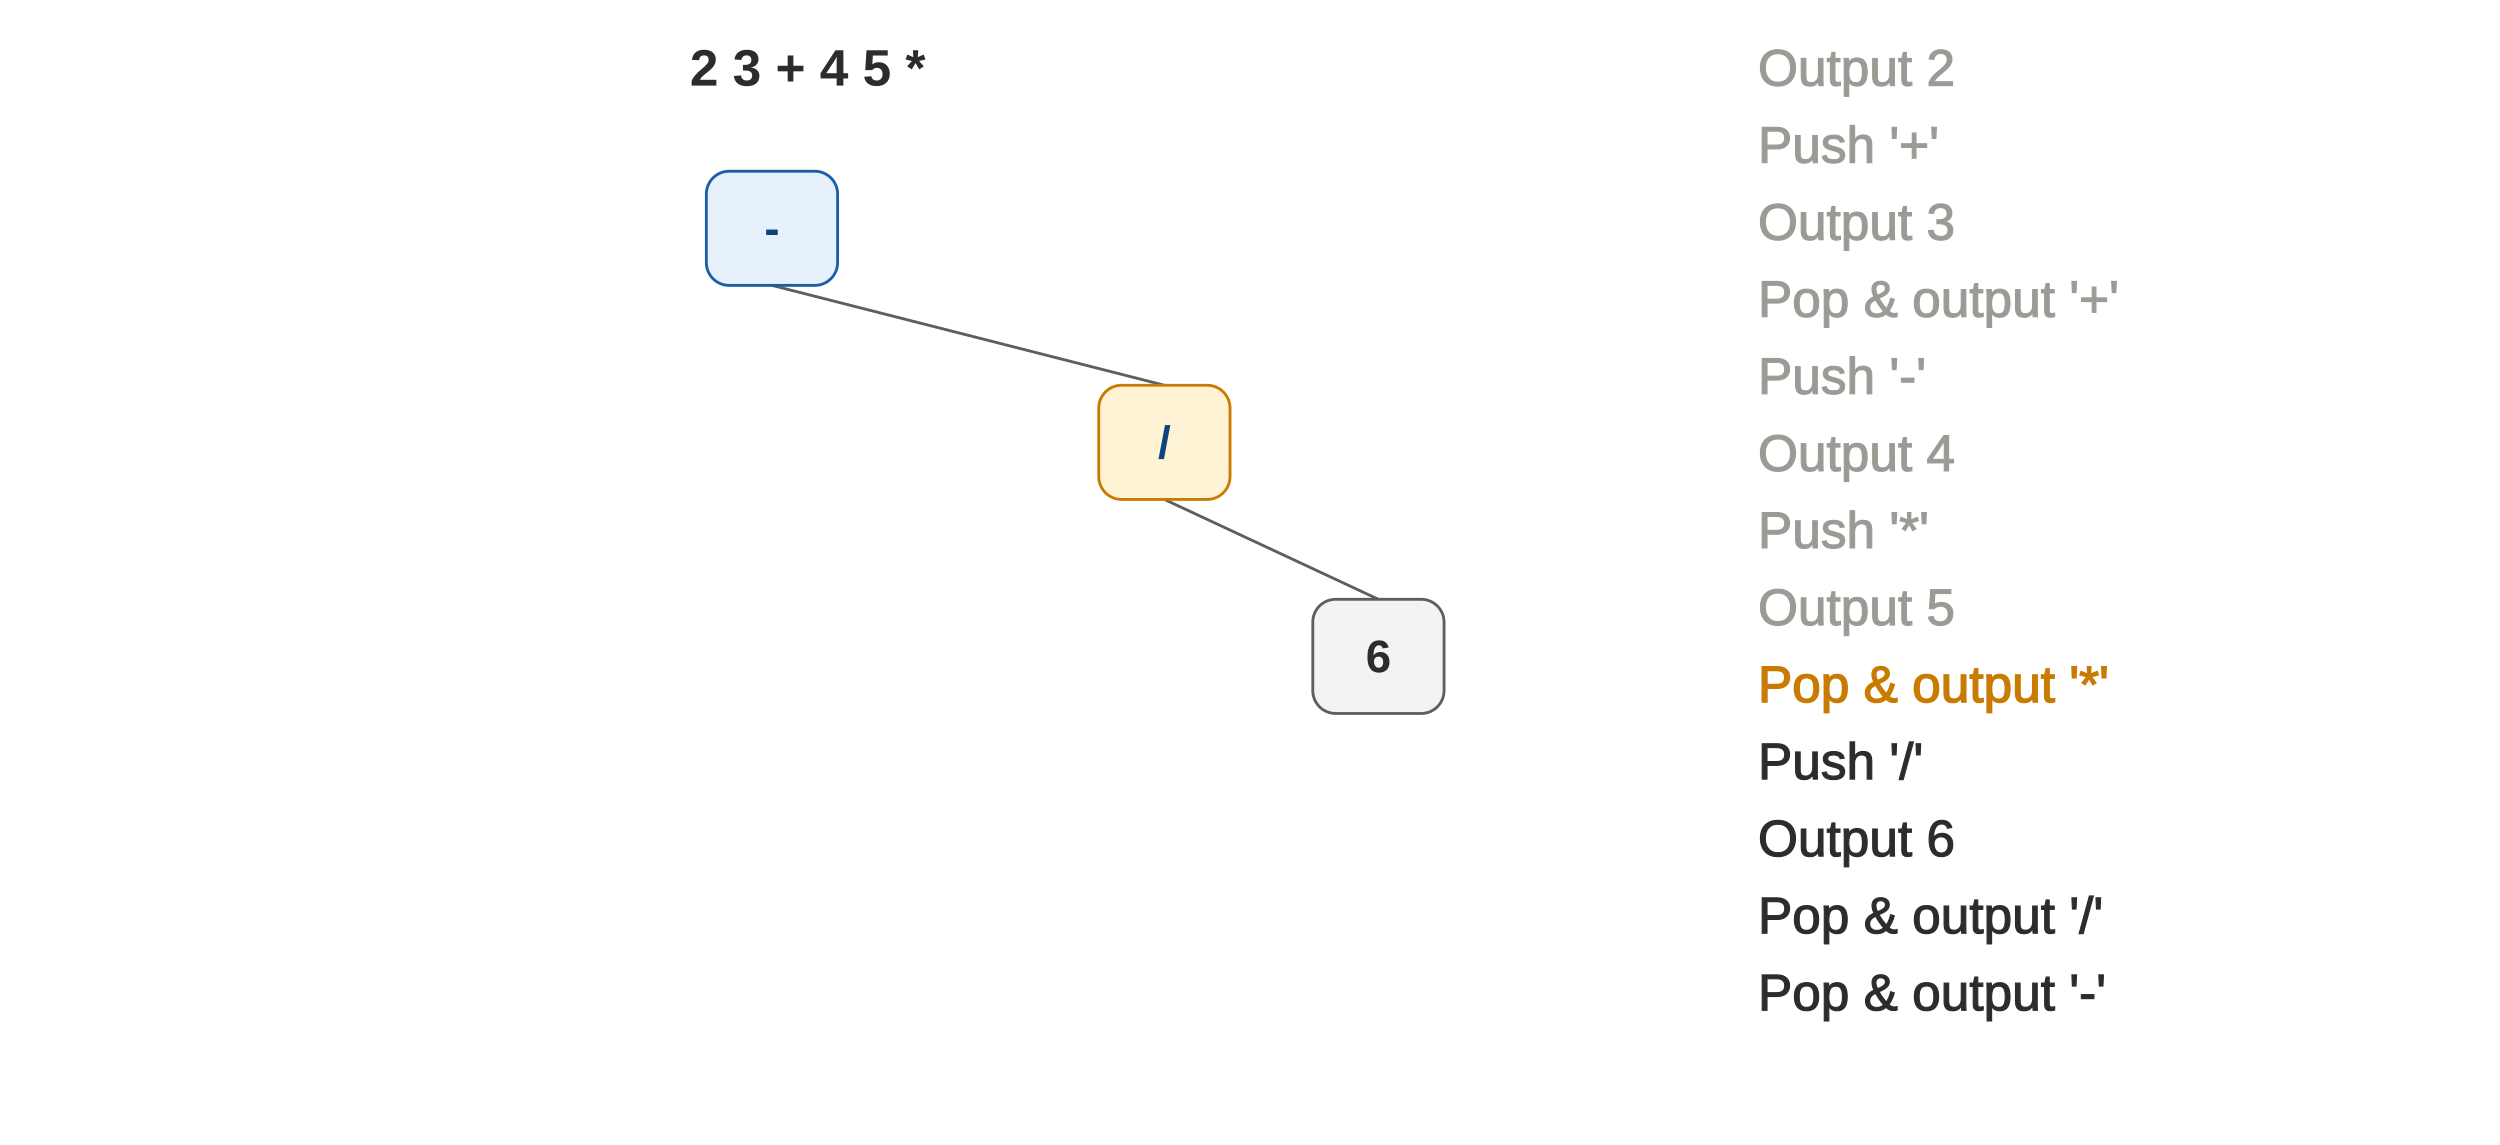
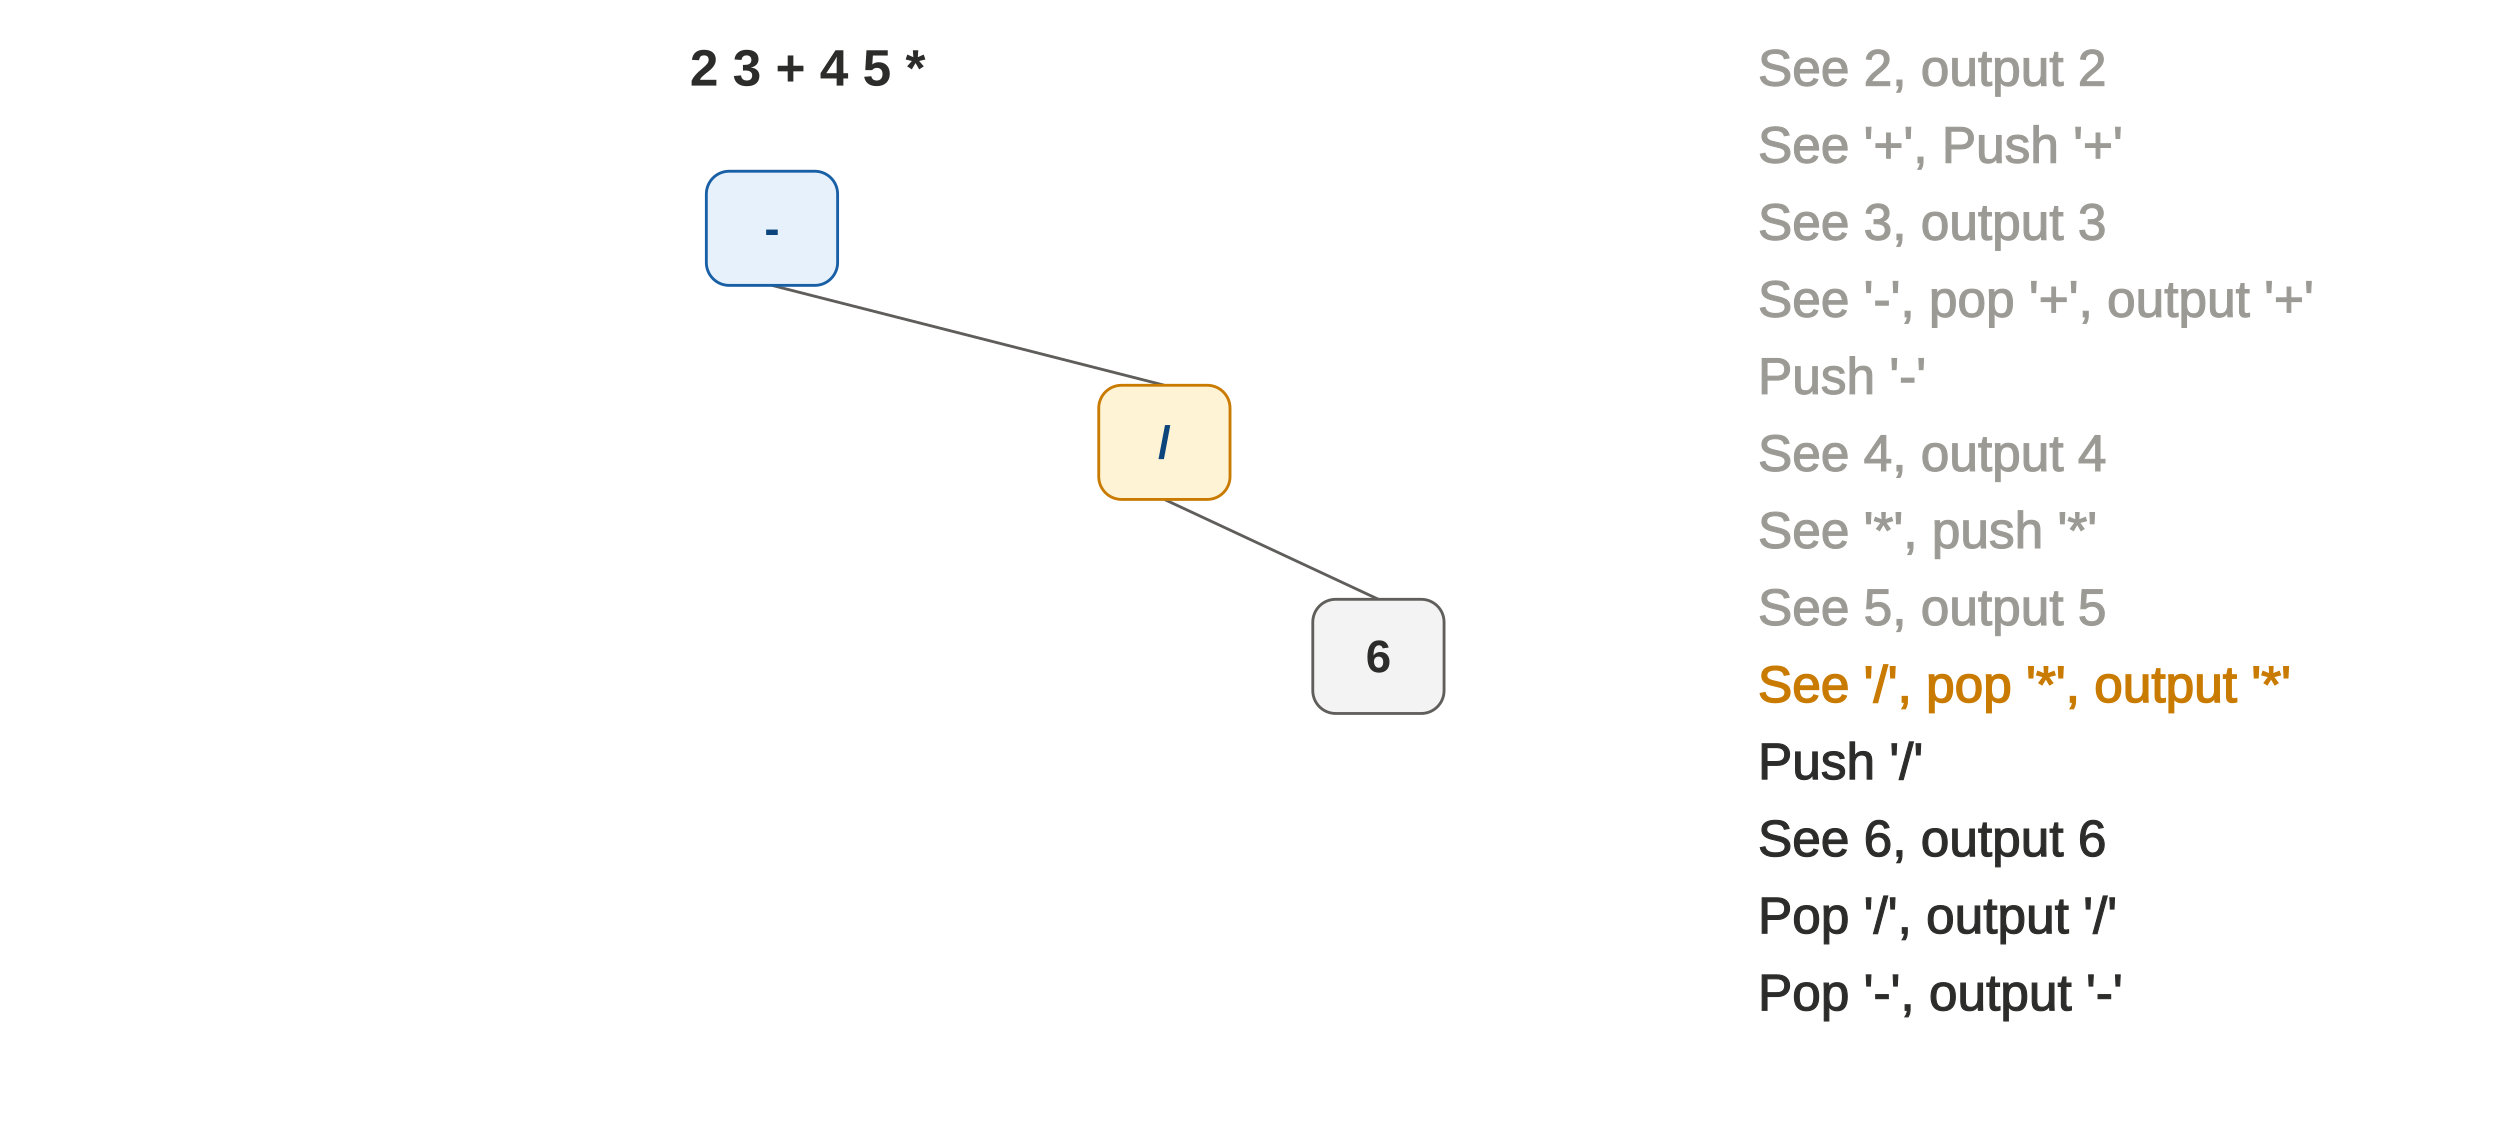
<svg xmlns="http://www.w3.org/2000/svg" width="876" height="401" viewBox="0 0 876 401">
  <text x="283.0" y="30" text-anchor="middle" font-family="Arial, Helvetica, sans-serif" font-size="18" font-weight="600" fill="#2C2C2A">2 3 + 4 5 *</text>
  <line x1="270.5" y1="100.0" x2="408.0" y2="135.0" stroke="#5F5E5A" stroke-width="1" />
  <line x1="408.0" y1="175.0" x2="483.0" y2="210.0" stroke="#5F5E5A" stroke-width="1" />
  <rect x="247.5" y="60.0" width="46" height="40" rx="8" fill="#E6F1FB" stroke="#185FA5" stroke-width="1" />
  <text x="270.5" y="80.0" text-anchor="middle" dominant-baseline="central" font-family="Arial, Helvetica, sans-serif" font-size="16" font-weight="600" fill="#0C447C">-</text>
  <rect x="385.0" y="135.0" width="46" height="40" rx="8" fill="#FFF3D6" stroke="#C97A00" stroke-width="1" />
  <text x="408.0" y="155.0" text-anchor="middle" dominant-baseline="central" font-family="Arial, Helvetica, sans-serif" font-size="16" font-weight="600" fill="#0C447C">/</text>
  <rect x="460.0" y="210.0" width="46" height="40" rx="8" fill="#F3F3F3" stroke="#5F5E5A" stroke-width="1" />
  <text x="483.0" y="230.0" text-anchor="middle" dominant-baseline="central" font-family="Arial, Helvetica, sans-serif" font-size="16" font-weight="600" fill="#2C2C2A">6</text>
-   <text id="log-line-1" x="616.0" y="30.0" font-family="Arial, Helvetica, sans-serif" font-size="18" fill="#9B9A94" stroke="#9B9A94" stroke-width="0.4">Output 2</text>
-   <text id="log-line-2" x="616.0" y="57.0" font-family="Arial, Helvetica, sans-serif" font-size="18" fill="#9B9A94" stroke="#9B9A94" stroke-width="0.4">Push '+'</text>
-   <text id="log-line-3" x="616.0" y="84.0" font-family="Arial, Helvetica, sans-serif" font-size="18" fill="#9B9A94" stroke="#9B9A94" stroke-width="0.4">Output 3</text>
-   <text id="log-line-4" x="616.0" y="111.0" font-family="Arial, Helvetica, sans-serif" font-size="18" fill="#9B9A94" stroke="#9B9A94" stroke-width="0.4">Pop &amp; output '+'</text>
+   <text id="log-line-1" x="616.0" y="30.0" font-family="Arial, Helvetica, sans-serif" font-size="18" fill="#9B9A94" stroke="#9B9A94" stroke-width="0.4">See 2, output 2</text>
+   <text id="log-line-2" x="616.0" y="57.0" font-family="Arial, Helvetica, sans-serif" font-size="18" fill="#9B9A94" stroke="#9B9A94" stroke-width="0.4">See '+', Push '+'</text>
+   <text id="log-line-3" x="616.0" y="84.0" font-family="Arial, Helvetica, sans-serif" font-size="18" fill="#9B9A94" stroke="#9B9A94" stroke-width="0.4">See 3, output 3</text>
+   <text id="log-line-4" x="616.0" y="111.0" font-family="Arial, Helvetica, sans-serif" font-size="18" fill="#9B9A94" stroke="#9B9A94" stroke-width="0.4">See '-', pop '+', output '+'</text>
  <text id="log-line-5" x="616.0" y="138.0" font-family="Arial, Helvetica, sans-serif" font-size="18" fill="#9B9A94" stroke="#9B9A94" stroke-width="0.4">Push '-'</text>
-   <text id="log-line-6" x="616.0" y="165.0" font-family="Arial, Helvetica, sans-serif" font-size="18" fill="#9B9A94" stroke="#9B9A94" stroke-width="0.4">Output 4</text>
-   <text id="log-line-7" x="616.0" y="192.0" font-family="Arial, Helvetica, sans-serif" font-size="18" fill="#9B9A94" stroke="#9B9A94" stroke-width="0.4">Push '*'</text>
-   <text id="log-line-8" x="616.0" y="219.0" font-family="Arial, Helvetica, sans-serif" font-size="18" fill="#9B9A94" stroke="#9B9A94" stroke-width="0.4">Output 5</text>
-   <text id="log-line-9" x="616.0" y="246.0" font-family="Arial, Helvetica, sans-serif" font-size="18" fill="#C97A00" stroke="#C97A00" stroke-width="0.5">Pop &amp; output '*'</text>
+   <text id="log-line-6" x="616.0" y="165.0" font-family="Arial, Helvetica, sans-serif" font-size="18" fill="#9B9A94" stroke="#9B9A94" stroke-width="0.4">See 4, output 4</text>
+   <text id="log-line-7" x="616.0" y="192.0" font-family="Arial, Helvetica, sans-serif" font-size="18" fill="#9B9A94" stroke="#9B9A94" stroke-width="0.4">See '*', push '*'</text>
+   <text id="log-line-8" x="616.0" y="219.0" font-family="Arial, Helvetica, sans-serif" font-size="18" fill="#9B9A94" stroke="#9B9A94" stroke-width="0.4">See 5, output 5</text>
+   <text id="log-line-9" x="616.0" y="246.0" font-family="Arial, Helvetica, sans-serif" font-size="18" fill="#C97A00" stroke="#C97A00" stroke-width="0.5">See '/', pop '*', output '*'</text>
  <text id="log-line-10" x="616.0" y="273.0" font-family="Arial, Helvetica, sans-serif" font-size="18" fill="#2C2C2A" stroke="#2C2C2A" stroke-width="0.4">Push '/'</text>
-   <text id="log-line-11" x="616.0" y="300.0" font-family="Arial, Helvetica, sans-serif" font-size="18" fill="#2C2C2A" stroke="#2C2C2A" stroke-width="0.4">Output 6</text>
-   <text id="log-line-12" x="616.0" y="327.0" font-family="Arial, Helvetica, sans-serif" font-size="18" fill="#2C2C2A" stroke="#2C2C2A" stroke-width="0.4">Pop &amp; output '/'</text>
-   <text id="log-line-13" x="616.0" y="354.0" font-family="Arial, Helvetica, sans-serif" font-size="18" fill="#2C2C2A" stroke="#2C2C2A" stroke-width="0.4">Pop &amp; output '-'</text>
+   <text id="log-line-11" x="616.0" y="300.0" font-family="Arial, Helvetica, sans-serif" font-size="18" fill="#2C2C2A" stroke="#2C2C2A" stroke-width="0.4">See 6, output 6</text>
+   <text id="log-line-12" x="616.0" y="327.0" font-family="Arial, Helvetica, sans-serif" font-size="18" fill="#2C2C2A" stroke="#2C2C2A" stroke-width="0.4">Pop '/', output '/'</text>
+   <text id="log-line-13" x="616.0" y="354.0" font-family="Arial, Helvetica, sans-serif" font-size="18" fill="#2C2C2A" stroke="#2C2C2A" stroke-width="0.4">Pop '-', output '-'</text>
</svg>
